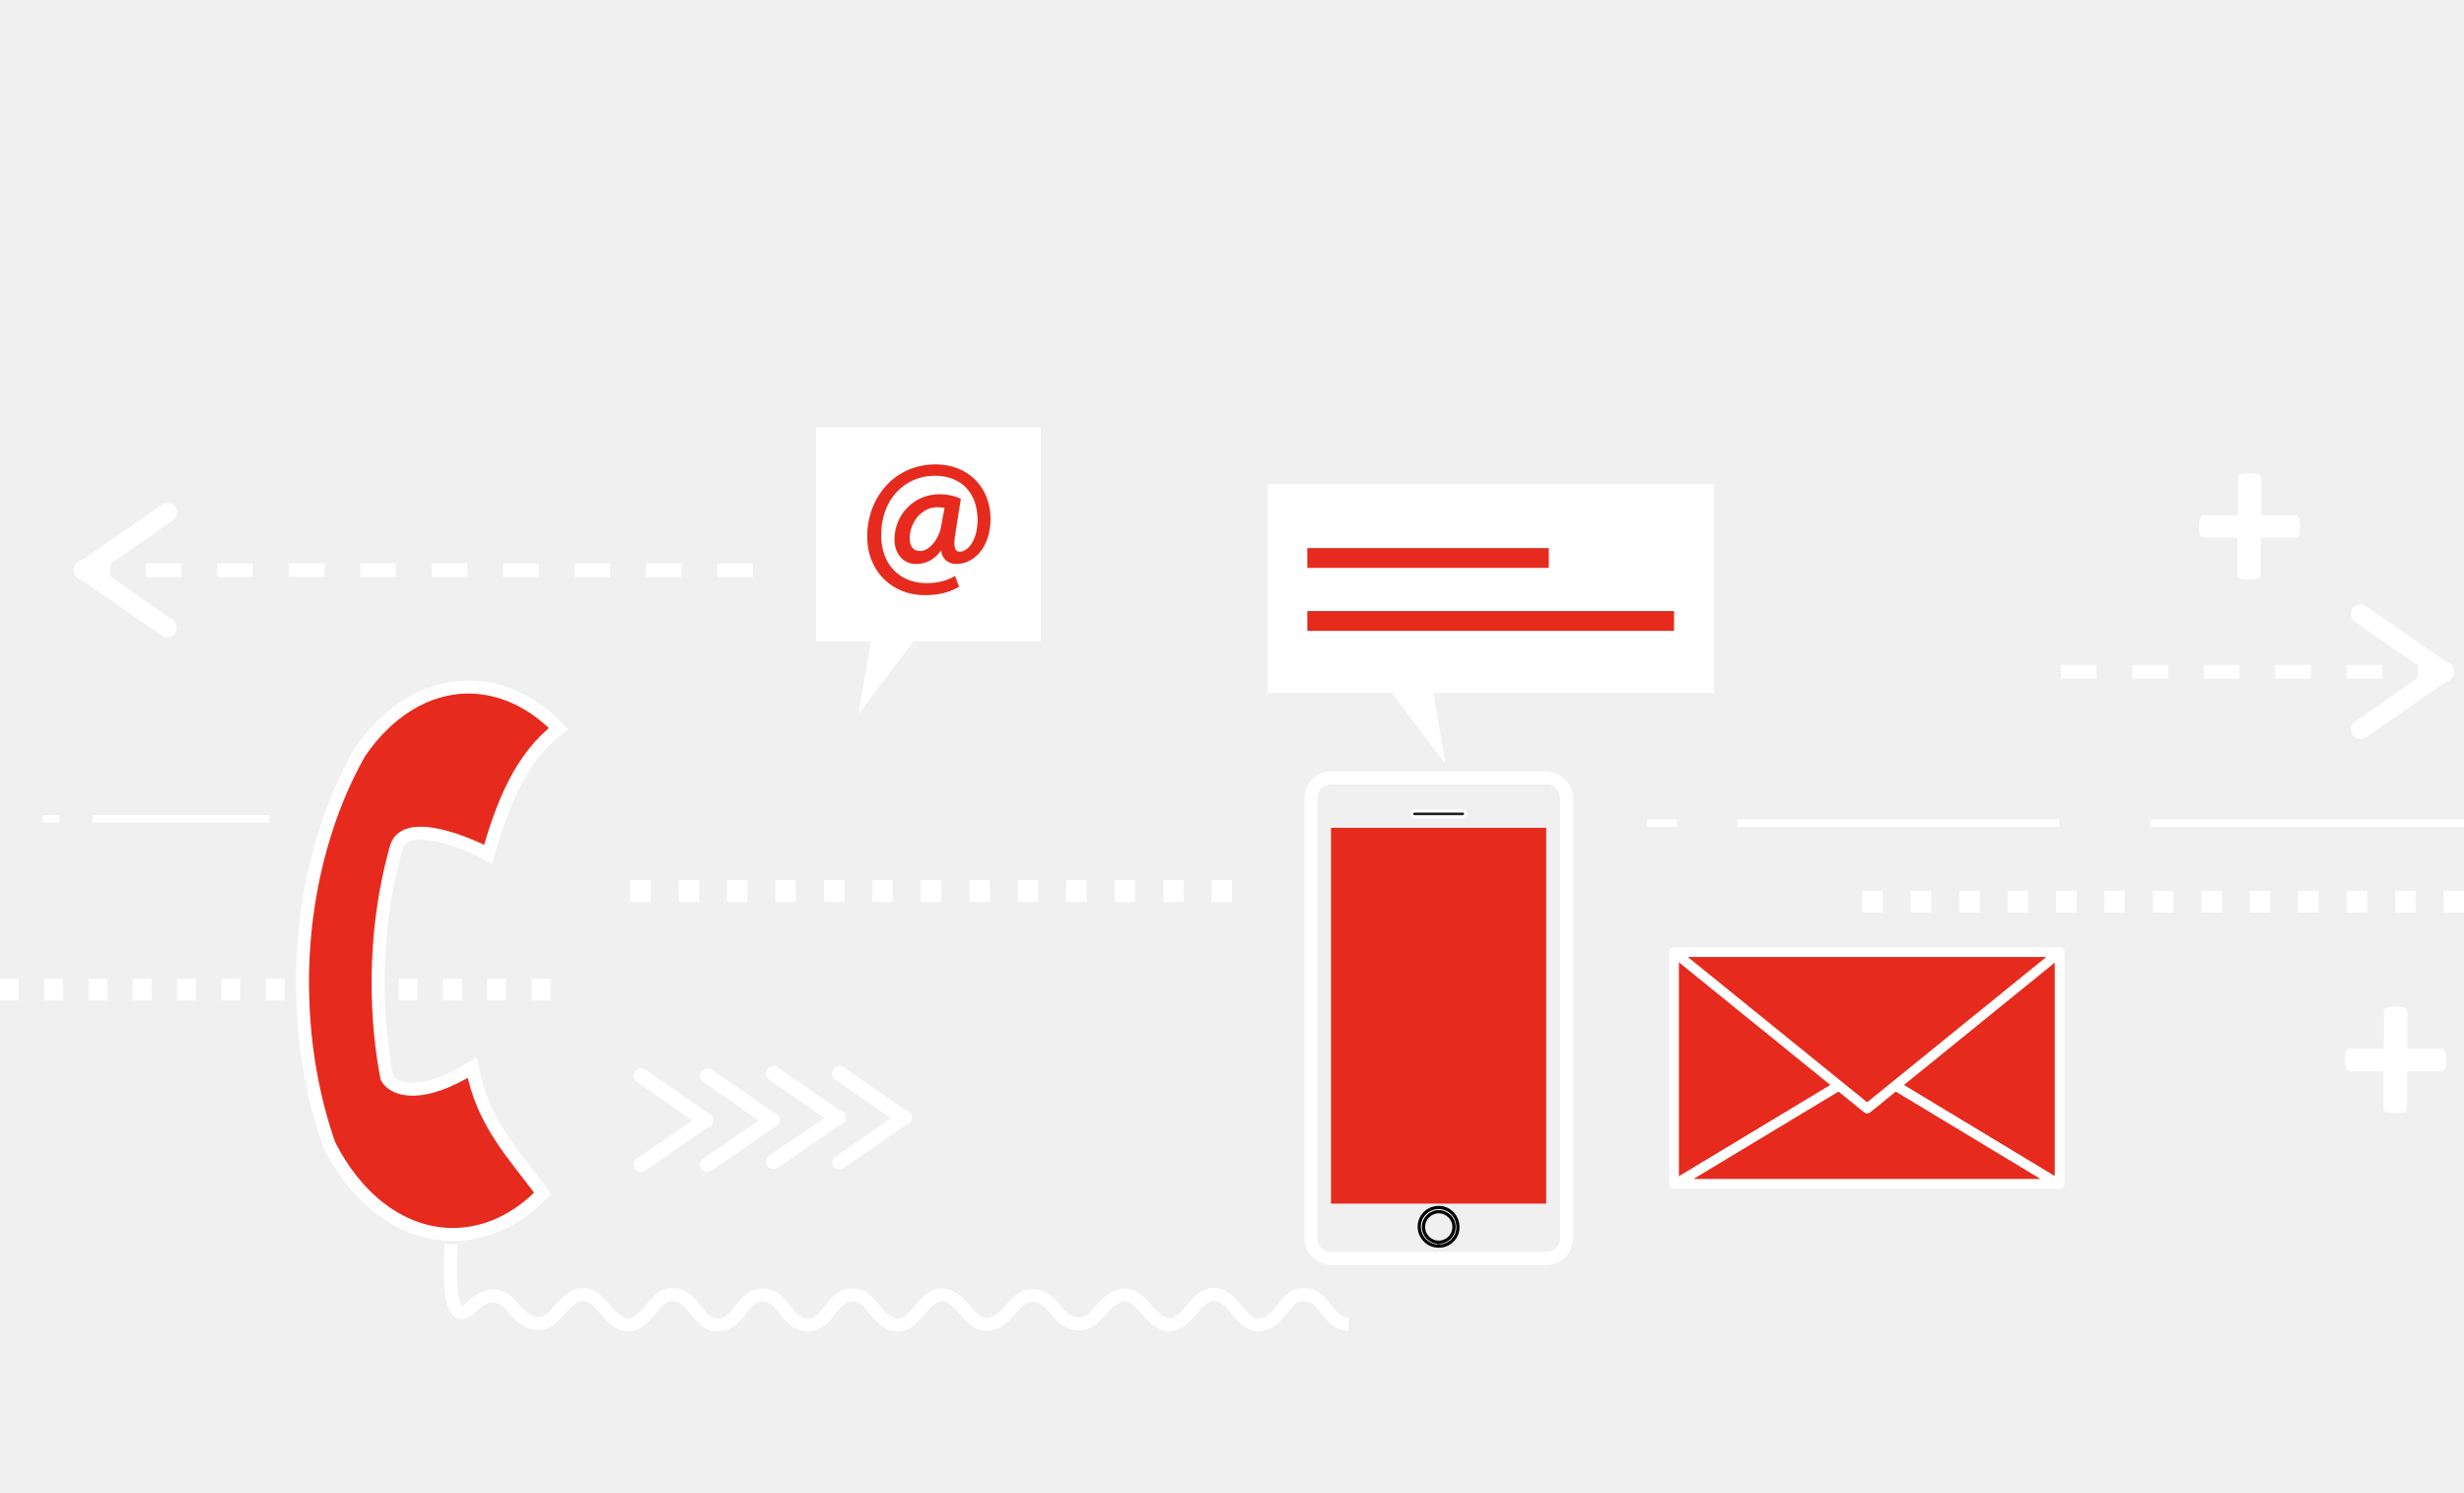
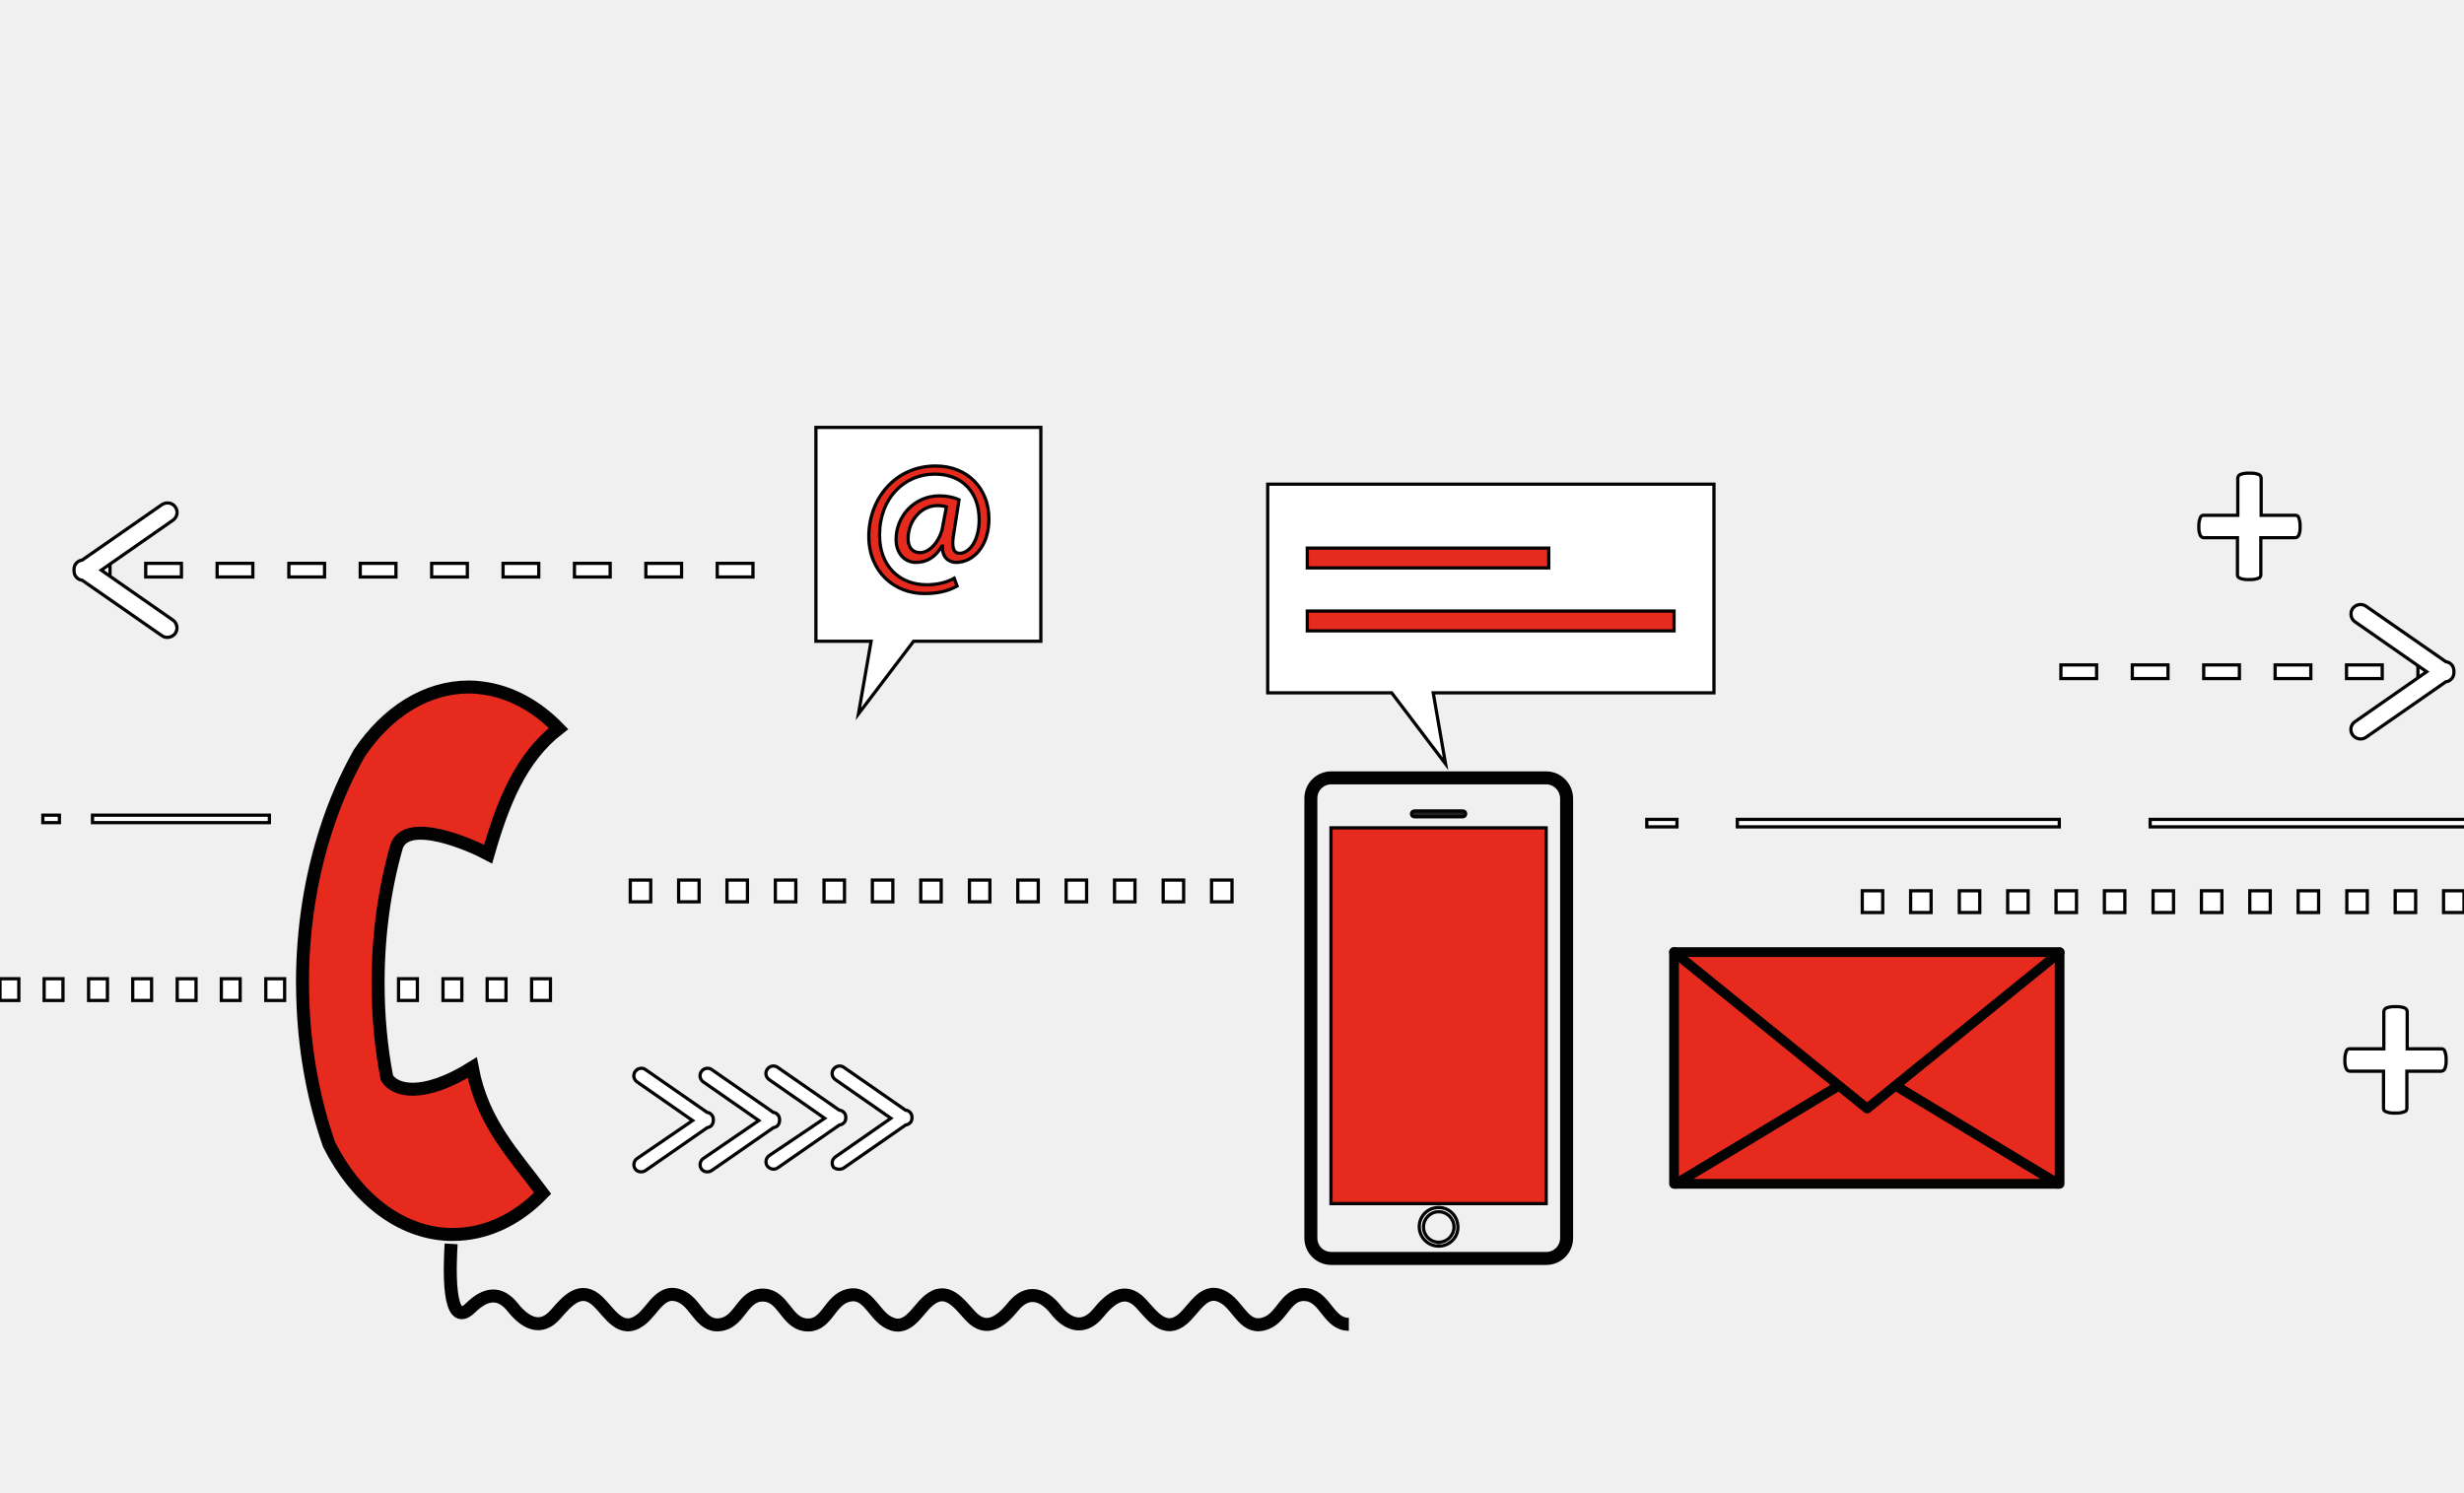
<svg xmlns="http://www.w3.org/2000/svg" version="1.1" id="Illustration_1_" x="0px" y="0px" viewBox="0 0 759.2 460" style="enable-background:new 0 0 759.2 460;" xml:space="preserve">
  <style type="text/css">
	.st0{fill:none;}
- 	.st1{fill:none;stroke:#FFFFFF;stroke-width:4;stroke-miterlimit:10;}
- 	.st2{fill:#FFFFFF;}
- 	.st3{fill:#FFFFFF;stroke:#000000;}
- 	.st4{fill:#E62B1E;}
- 	.st5{fill:#231F20;stroke:#FFFFFF;stroke-miterlimit:10;}
- 	.st6{fill:#E62B1E;stroke:#FFFFFF;stroke-width:3;stroke-linecap:square;stroke-linejoin:round;stroke-miterlimit:10;}
- 	.st7{fill:#E62B1E;stroke:#E62B1E;}
- 	.st8{fill:#E62B1E;stroke:#FFFFFF;stroke-width:4;stroke-miterlimit:10;}
+ 	.st1{fill:none;stroke:#020202;stroke-width:4;stroke-miterlimit:10;}
+ 	.st2{fill:#FFFFFF;stroke:#020202;stroke-miterlimit:10;}
+ 	.st3{fill:#FFFFFF;stroke:#020202;}
+ 	.st4{fill:#E62B1E;stroke:#020202;stroke-miterlimit:10;}
+ 	.st5{fill:#231F20;stroke:#020202;stroke-miterlimit:10;}
+ 	.st6{fill:#E62B1E;stroke:#020202;stroke-width:3;stroke-linecap:square;stroke-linejoin:round;stroke-miterlimit:10;}
+ 	.st7{fill:#E62B1E;stroke:#020202;}
+ 	.st8{fill:#E62B1E;stroke:#020202;stroke-width:4;stroke-miterlimit:10;}
</style>
  <rect x="98.7" y="-10" class="st0" width="590" height="589" />
  <g>
    <g>
      <path class="st1" d="M139,383.3c-0.4,6.7-1.3,26.9,6,19.7c4.7-4.6,9.1-5.1,13.1,0c3.7,4.6,8.5,7.3,13.1,2c3.5-4,7.7-9.1,13.1-3.9    c3.6,3.5,7,10.1,13,5.7c4.1-3,6.4-10.4,12.9-7.1c4.7,2.4,6,10.1,12.7,8.3c5.4-1.5,6.2-9.3,12.5-8.9c5.9,0.3,6.8,8.1,12.4,9.1    c6.6,1.1,7.5-6.7,12.6-8.7c6.6-2.5,8.4,5,12.8,7.7c6.3,3.9,9.1-3.2,12.9-6.4c5.7-4.8,9.5,1.1,13,4.8c5,5.3,9.6,1.3,13.1-3    c4.3-5.3,9.3-3.9,13.1,1c3.8,4.9,8.8,6.3,13.1,1c3.5-4.3,8.1-8.3,13.1-3c3.5,3.8,7.4,9.6,13,4.8c3.8-3.3,6.7-10.3,12.9-6.4    c4.4,2.7,6.2,10.3,12.8,7.7c5.1-1.9,6.1-9.7,12.6-8.7c5.7,0.9,6.6,9.1,12.8,9.1" />
      <g>
        <rect x="28.5" y="251.2" class="st2" width="54.5" height="2.3" />
        <rect x="13.2" y="251.2" class="st2" width="5.1" height="2.3" />
      </g>
      <g>
        <rect x="752.9" y="274.5" class="st2" width="6.3" height="6.7" />
        <rect x="738" y="274.5" class="st2" width="6.3" height="6.7" />
        <rect x="723.1" y="274.5" class="st2" width="6.3" height="6.7" />
        <rect x="708.1" y="274.5" class="st2" width="6.3" height="6.7" />
        <rect x="693.2" y="274.5" class="st2" width="6.3" height="6.7" />
        <rect x="678.3" y="274.5" class="st2" width="6.3" height="6.7" />
        <rect x="663.4" y="274.5" class="st2" width="6.3" height="6.7" />
        <rect x="648.4" y="274.5" class="st2" width="6.3" height="6.7" />
        <rect x="633.5" y="274.5" class="st2" width="6.3" height="6.7" />
        <rect x="618.6" y="274.5" class="st2" width="6.3" height="6.7" />
        <rect x="603.7" y="274.5" class="st2" width="6.3" height="6.7" />
        <rect x="588.7" y="274.5" class="st2" width="6.3" height="6.7" />
        <rect x="573.8" y="274.5" class="st2" width="6.3" height="6.7" />
      </g>
      <g>
        <rect x="373.3" y="271.2" class="st2" width="6.3" height="6.7" />
        <rect x="358.4" y="271.2" class="st2" width="6.3" height="6.7" />
        <rect x="343.4" y="271.2" class="st2" width="6.3" height="6.7" />
        <rect x="328.5" y="271.2" class="st2" width="6.3" height="6.7" />
        <rect x="313.6" y="271.2" class="st2" width="6.3" height="6.7" />
        <rect x="298.7" y="271.2" class="st2" width="6.3" height="6.7" />
        <rect x="283.7" y="271.2" class="st2" width="6.3" height="6.7" />
        <rect x="268.8" y="271.2" class="st2" width="6.3" height="6.7" />
        <rect x="253.9" y="271.2" class="st2" width="6.3" height="6.7" />
        <rect x="238.9" y="271.2" class="st2" width="6.3" height="6.7" />
        <rect x="224" y="271.2" class="st2" width="6.3" height="6.7" />
        <rect x="209.1" y="271.2" class="st2" width="6.3" height="6.7" />
        <rect x="194.2" y="271.2" class="st2" width="6.3" height="6.7" />
      </g>
      <g>
        <rect x="163.8" y="301.6" class="st2" width="5.8" height="6.7" />
        <rect x="150.1" y="301.6" class="st2" width="5.8" height="6.7" />
        <rect x="136.5" y="301.6" class="st2" width="5.8" height="6.7" />
        <rect x="122.8" y="301.6" class="st2" width="5.8" height="6.7" />
        <rect x="109.2" y="301.6" class="st2" width="5.8" height="6.7" />
        <rect x="95.5" y="301.6" class="st2" width="5.8" height="6.7" />
        <rect x="81.9" y="301.6" class="st2" width="5.8" height="6.7" />
        <rect x="68.2" y="301.6" class="st2" width="5.8" height="6.7" />
        <rect x="54.6" y="301.6" class="st2" width="5.8" height="6.7" />
        <rect x="40.9" y="301.6" class="st2" width="5.8" height="6.7" />
        <rect x="27.3" y="301.6" class="st2" width="5.8" height="6.7" />
        <rect x="13.6" y="301.6" class="st2" width="5.8" height="6.7" />
        <rect y="301.6" class="st2" width="5.8" height="6.7" />
      </g>
      <g>
-         <path class="st2" d="M753.7,326.7c0,0.6,0,1.2-0.1,1.6c-0.1,0.4-0.2,0.8-0.3,1c-0.1,0.3-0.3,0.4-0.5,0.6     c-0.2,0.1-0.4,0.2-0.6,0.2h-10.6v11.5c0,0.2-0.1,0.4-0.2,0.6c-0.1,0.2-0.3,0.3-0.6,0.4c-0.3,0.1-0.6,0.2-1.1,0.3     c-0.5,0.1-1,0.1-1.7,0.1c-0.7,0-1.2,0-1.7-0.1c-0.5-0.1-0.8-0.2-1.1-0.3c-0.3-0.1-0.5-0.3-0.6-0.4c-0.1-0.2-0.2-0.4-0.2-0.6     v-11.5H724c-0.2,0-0.4-0.1-0.6-0.2c-0.2-0.1-0.3-0.3-0.5-0.6c-0.1-0.3-0.2-0.6-0.3-1c-0.1-0.4-0.1-1-0.1-1.6c0-0.6,0-1.1,0.1-1.6     c0.1-0.4,0.2-0.8,0.3-1.1c0.1-0.3,0.3-0.4,0.4-0.6c0.2-0.1,0.3-0.2,0.5-0.2h10.7v-11.5c0-0.2,0.1-0.4,0.2-0.6     c0.1-0.2,0.3-0.3,0.6-0.5c0.3-0.1,0.6-0.2,1.1-0.3c0.5-0.1,1-0.1,1.7-0.1c0.7,0,1.2,0,1.7,0.1c0.5,0.1,0.8,0.2,1.1,0.3     c0.3,0.1,0.5,0.3,0.6,0.5c0.1,0.2,0.2,0.4,0.2,0.6v11.5h10.7c0.2,0,0.4,0.1,0.5,0.2c0.2,0.1,0.3,0.3,0.4,0.6     c0.1,0.3,0.2,0.6,0.3,1.1C753.7,325.6,753.7,326.1,753.7,326.7z" />
+         <path class="st2" d="M753.7,326.7c0,0.6,0,1.2-0.1,1.6s-0.2,0.8-0.3,1c-0.1,0.3-0.3,0.4-0.5,0.6c-0.2,0.1-0.4,0.2-0.6,0.2h-10.6     v11.5c0,0.2-0.1,0.4-0.2,0.6c-0.1,0.2-0.3,0.3-0.6,0.4s-0.6,0.2-1.1,0.3c-0.5,0.1-1,0.1-1.7,0.1s-1.2,0-1.7-0.1s-0.8-0.2-1.1-0.3     c-0.3-0.1-0.5-0.3-0.6-0.4c-0.1-0.2-0.2-0.4-0.2-0.6v-11.5H724c-0.2,0-0.4-0.1-0.6-0.2c-0.2-0.1-0.3-0.3-0.5-0.6     c-0.1-0.3-0.2-0.6-0.3-1s-0.1-1-0.1-1.6s0-1.1,0.1-1.6c0.1-0.4,0.2-0.8,0.3-1.1c0.1-0.3,0.3-0.4,0.4-0.6c0.2-0.1,0.3-0.2,0.5-0.2     h10.7v-11.5c0-0.2,0.1-0.4,0.2-0.6c0.1-0.2,0.3-0.3,0.6-0.5c0.3-0.1,0.6-0.2,1.1-0.3c0.5-0.1,1-0.1,1.7-0.1s1.2,0,1.7,0.1     s0.8,0.2,1.1,0.3c0.3,0.1,0.5,0.3,0.6,0.5s0.2,0.4,0.2,0.6v11.5h10.7c0.2,0,0.4,0.1,0.5,0.2c0.2,0.1,0.3,0.3,0.4,0.6     c0.1,0.3,0.2,0.6,0.3,1.1S753.7,326.1,753.7,326.7z" />
      </g>
      <g>
-         <path class="st2" d="M708.7,162.3c0,0.6,0,1.2-0.1,1.6c-0.1,0.4-0.2,0.8-0.3,1c-0.1,0.3-0.3,0.4-0.5,0.6     c-0.2,0.1-0.4,0.2-0.6,0.2h-10.6v11.5c0,0.2-0.1,0.4-0.2,0.6c-0.1,0.2-0.3,0.3-0.6,0.4c-0.3,0.1-0.6,0.2-1.1,0.3     c-0.5,0.1-1,0.1-1.7,0.1c-0.7,0-1.2,0-1.7-0.1c-0.5-0.1-0.8-0.2-1.1-0.3c-0.3-0.1-0.5-0.3-0.6-0.4c-0.1-0.2-0.2-0.4-0.2-0.6     v-11.5H679c-0.2,0-0.4-0.1-0.6-0.2c-0.2-0.1-0.3-0.3-0.5-0.6c-0.1-0.3-0.2-0.6-0.3-1c-0.1-0.4-0.1-1-0.1-1.6c0-0.6,0-1.1,0.1-1.6     c0.1-0.4,0.2-0.8,0.3-1.1c0.1-0.3,0.3-0.5,0.4-0.6c0.2-0.1,0.3-0.2,0.5-0.2h10.7v-11.5c0-0.2,0.1-0.4,0.2-0.6     c0.1-0.2,0.3-0.4,0.6-0.5c0.3-0.1,0.6-0.2,1.1-0.3c0.5-0.1,1-0.1,1.7-0.1c0.7,0,1.2,0,1.7,0.1c0.5,0.1,0.8,0.2,1.1,0.3     c0.3,0.1,0.5,0.3,0.6,0.5c0.1,0.2,0.2,0.4,0.2,0.6v11.5h10.7c0.2,0,0.4,0.1,0.5,0.2c0.2,0.1,0.3,0.3,0.4,0.6     c0.1,0.3,0.2,0.6,0.3,1.1C708.7,161.1,708.7,161.6,708.7,162.3z" />
+         <path class="st2" d="M708.7,162.3c0,0.6,0,1.2-0.1,1.6c-0.1,0.4-0.2,0.8-0.3,1c-0.1,0.3-0.3,0.4-0.5,0.6     c-0.2,0.1-0.4,0.2-0.6,0.2h-10.6v11.5c0,0.2-0.1,0.4-0.2,0.6c-0.1,0.2-0.3,0.3-0.6,0.4c-0.3,0.1-0.6,0.2-1.1,0.3s-1,0.1-1.7,0.1     s-1.2,0-1.7-0.1s-0.8-0.2-1.1-0.3s-0.5-0.3-0.6-0.4c-0.1-0.2-0.2-0.4-0.2-0.6v-11.5H679c-0.2,0-0.4-0.1-0.6-0.2     c-0.2-0.1-0.3-0.3-0.5-0.6c-0.1-0.3-0.2-0.6-0.3-1s-0.1-1-0.1-1.6s0-1.1,0.1-1.6c0.1-0.4,0.2-0.8,0.3-1.1s0.3-0.5,0.4-0.6     c0.2-0.1,0.3-0.2,0.5-0.2h10.7v-11.5c0-0.2,0.1-0.4,0.2-0.6c0.1-0.2,0.3-0.4,0.6-0.5s0.6-0.2,1.1-0.3s1-0.1,1.7-0.1     s1.2,0,1.7,0.1s0.8,0.2,1.1,0.3s0.5,0.3,0.6,0.5s0.2,0.4,0.2,0.6v11.5h10.7c0.2,0,0.4,0.1,0.5,0.2c0.2,0.1,0.3,0.3,0.4,0.6     c0.1,0.3,0.2,0.6,0.3,1.1C708.7,161.1,708.7,161.6,708.7,162.3z" />
      </g>
      <g>
        <g>
          <rect x="28.3" y="173.6" class="st2" width="5.6" height="4.2" />
          <rect x="89" y="173.6" class="st2" width="11" height="4.2" />
          <rect x="66.9" y="173.6" class="st2" width="11" height="4.2" />
          <rect x="44.9" y="173.6" class="st2" width="11" height="4.2" />
          <rect x="111" y="173.6" class="st2" width="11" height="4.2" />
          <rect x="221" y="173.6" class="st2" width="11" height="4.2" />
          <rect x="133" y="173.6" class="st2" width="11" height="4.2" />
          <rect x="177" y="173.6" class="st2" width="11" height="4.2" />
          <rect x="199" y="173.6" class="st2" width="11" height="4.2" />
          <rect x="155" y="173.6" class="st2" width="11" height="4.2" />
        </g>
        <g>
          <g>
            <path class="st2" d="M49.9,155.5l-24.6,17.1c-0.8,0.1-1.5,0.5-2,1.2c-0.4,0.6-0.5,1.2-0.5,1.9c0,0.6,0.1,1.3,0.5,1.9       c0.5,0.7,1.2,1.1,2,1.2l24.6,17.1c1.3,0.9,3.1,0.6,4.1-0.7c0.9-1.3,0.6-3.2-0.7-4.1l-22.1-15.4l22.1-15.4       c1.3-0.9,1.7-2.7,0.7-4.1C53.1,154.9,51.3,154.6,49.9,155.5z" />
          </g>
        </g>
      </g>
      <g>
        <g>
          <rect x="745" y="204.9" class="st2" width="5.6" height="4.2" />
          <rect x="679" y="204.9" class="st2" width="11" height="4.2" />
          <rect x="701" y="204.9" class="st2" width="11" height="4.2" />
          <rect x="723" y="204.9" class="st2" width="11" height="4.2" />
          <rect x="657" y="204.9" class="st2" width="11" height="4.2" />
          <rect x="635" y="204.9" class="st2" width="11" height="4.2" />
        </g>
        <g>
          <g>
            <path class="st2" d="M729,227.2l24.6-17.1c0.8-0.1,1.5-0.5,2-1.2c0.4-0.6,0.5-1.2,0.5-1.9c0-0.6-0.1-1.3-0.5-1.9       c-0.5-0.7-1.2-1.1-2-1.2L729,186.8c-1.3-0.9-3.1-0.6-4.1,0.7c-0.9,1.3-0.6,3.2,0.7,4.1l22.1,15.4l-22.1,15.4       c-1.3,0.9-1.7,2.7-0.7,4.1C725.9,227.8,727.7,228.1,729,227.2z" />
          </g>
        </g>
      </g>
      <g>
        <g>
-           <path class="st2" d="M260,359.9l19-13.2c0.6-0.1,1.2-0.4,1.6-0.9c0.3-0.4,0.4-0.9,0.4-1.4c0-0.5-0.1-1-0.4-1.4      c-0.4-0.5-0.9-0.9-1.6-0.9l-19-13.2c-1-0.7-2.4-0.5-3.2,0.6c-0.7,1-0.5,2.4,0.6,3.2l17.1,11.9l-17.1,11.9      c-1,0.7-1.3,2.1-0.6,3.2C257.5,360.3,259,360.6,260,359.9z" />
+           <path class="st2" d="M260,359.9l19-13.2c0.6-0.1,1.2-0.4,1.6-0.9c0.3-0.4,0.4-0.9,0.4-1.4s-0.1-1-0.4-1.4      c-0.4-0.5-0.9-0.9-1.6-0.9l-19-13.2c-1-0.7-2.4-0.5-3.2,0.6c-0.7,1-0.5,2.4,0.6,3.2l17.1,11.9l-17.1,11.9      c-1,0.7-1.3,2.1-0.6,3.2C257.5,360.3,259,360.6,260,359.9z" />
        </g>
        <g>
-           <path class="st2" d="M239.6,359.9l19-13.2c0.6-0.1,1.2-0.4,1.6-0.9c0.3-0.4,0.4-0.9,0.4-1.4c0-0.5-0.1-1-0.4-1.4      c-0.4-0.5-1-0.9-1.6-0.9l-19-13.2c-1-0.7-2.4-0.5-3.2,0.6c-0.7,1-0.5,2.4,0.6,3.2l17.1,11.9L237,356.1c-1,0.7-1.3,2.1-0.6,3.2      C237.2,360.3,238.6,360.6,239.6,359.9z" />
+           <path class="st2" d="M239.6,359.9l19-13.2c0.6-0.1,1.2-0.4,1.6-0.9c0.3-0.4,0.4-0.9,0.4-1.4s-0.1-1-0.4-1.4      c-0.4-0.5-1-0.9-1.6-0.9l-19-13.2c-1-0.7-2.4-0.5-3.2,0.6c-0.7,1-0.5,2.4,0.6,3.2l17.1,11.9L237,356.1c-1,0.7-1.3,2.1-0.6,3.2      C237.2,360.3,238.6,360.6,239.6,359.9z" />
        </g>
        <g>
-           <path class="st2" d="M219.3,360.7l19-13.2c0.6-0.1,1.2-0.4,1.5-0.9c0.3-0.4,0.4-1,0.4-1.5c0-0.5-0.1-1-0.4-1.4      c-0.4-0.5-0.9-0.9-1.5-0.9l-19-13.2c-1-0.7-2.4-0.5-3.2,0.6c-0.7,1-0.5,2.4,0.6,3.2l17.1,11.9L216.7,357c-1,0.7-1.3,2.1-0.6,3.2      C216.8,361.2,218.2,361.4,219.3,360.7z" />
+           <path class="st2" d="M219.3,360.7l19-13.2c0.6-0.1,1.2-0.4,1.5-0.9c0.3-0.4,0.4-1,0.4-1.5s-0.1-1-0.4-1.4      c-0.4-0.5-0.9-0.9-1.5-0.9l-19-13.2c-1-0.7-2.4-0.5-3.2,0.6c-0.7,1-0.5,2.4,0.6,3.2l17.1,11.9L216.7,357c-1,0.7-1.3,2.1-0.6,3.2      C216.8,361.2,218.2,361.4,219.3,360.7z" />
        </g>
        <g>
-           <path class="st2" d="M198.9,360.7l19-13.2c0.6-0.1,1.2-0.4,1.5-0.9c0.3-0.4,0.4-1,0.4-1.5c0-0.5-0.1-1-0.4-1.4      c-0.4-0.5-0.9-0.9-1.5-0.9l-19-13.2c-1-0.7-2.4-0.5-3.2,0.6c-0.7,1-0.5,2.4,0.6,3.2l17.1,11.9L196.3,357c-1,0.7-1.3,2.1-0.6,3.2      C196.4,361.2,197.9,361.4,198.9,360.7z" />
+           <path class="st2" d="M198.9,360.7l19-13.2c0.6-0.1,1.2-0.4,1.5-0.9c0.3-0.4,0.4-1,0.4-1.5s-0.1-1-0.4-1.4      c-0.4-0.5-0.9-0.9-1.5-0.9l-19-13.2c-1-0.7-2.4-0.5-3.2,0.6c-0.7,1-0.5,2.4,0.6,3.2l17.1,11.9L196.3,357c-1,0.7-1.3,2.1-0.6,3.2      C196.4,361.2,197.9,361.4,198.9,360.7z" />
        </g>
      </g>
      <g>
        <path class="st1" d="M476.4,239.7h-33.2h-33c-3.5,0-6.3,2.8-6.3,6.3v135.5c0,3.5,2.8,6.3,6.3,6.3h33h33.2c3.5,0,6.3-2.8,6.3-6.3     V246.1C482.7,242.6,479.9,239.7,476.4,239.7z" />
-         <path class="st3" d="M443.3,384L443.3,384c-3.3,0-6-2.7-6-6c0-3.3,2.7-5.9,6-5.9h0c3.3,0,5.9,2.7,5.9,6     C449.3,381.3,446.6,384,443.3,384z M443.3,373.4c-2.6,0-4.7,2.1-4.7,4.7c0,2.6,2.1,4.7,4.7,4.7l0,0.6v-0.6c2.6,0,4.7-2.1,4.7-4.7     C448,375.5,445.9,373.4,443.3,373.4z" />
+         <path class="st3" d="M443.3,384L443.3,384c-3.3,0-6-2.7-6-6s2.7-5.9,6-5.9l0,0c3.3,0,5.9,2.7,5.9,6     C449.3,381.3,446.6,384,443.3,384z M443.3,373.4c-2.6,0-4.7,2.1-4.7,4.7s2.1,4.7,4.7,4.7v0.6v-0.6c2.6,0,4.7-2.1,4.7-4.7     S445.9,373.4,443.3,373.4z" />
        <rect x="410.1" y="255.1" class="st4" width="66.3" height="115.8" />
        <path class="st5" d="M451.6,250.8c0,0.5-0.4,0.9-0.9,0.9h-14.9c-0.5,0-0.9-0.4-0.9-0.9l0,0c0-0.5,0.4-0.9,0.9-0.9h14.9     C451.3,249.9,451.6,250.3,451.6,250.8L451.6,250.8z" />
      </g>
      <g>
        <polygon class="st6" points="634.1,364.8 634.6,364.8 634.6,293.5 575.3,329.3    " />
        <polygon class="st6" points="515.8,293.4 515.8,364.8 516.4,364.8 575.3,329.3    " />
        <polygon class="st6" points="575.3,329.3 516.4,364.8 634.1,364.8    " />
        <polygon class="st6" points="634.6,293.5 634.6,293.4 515.8,293.4 515.8,293.4 575.3,341.6    " />
      </g>
      <g>
        <polygon class="st2" points="320.7,131.7 251.4,131.7 251.4,197.6 268.4,197.6 264.5,220 281.5,197.6 320.7,197.6    " />
        <path class="st7" d="M295.5,154c-1.5-0.7-3.6-1.2-6-1.2c-7.9,0-13.4,6.4-13.4,13.4c0,4.5,2.8,7.1,6.1,7.1c3.4,0,6-1.6,8-5h0.2     c-0.2,3.4,1.9,5,4.2,5c5.3,0,10.1-5,10.1-13.4c0-9.4-6.6-16.3-16.4-16.3c-12.5,0-20.6,10.1-20.6,21.7c0,10.9,7.9,17.6,17.1,17.6     c3.8,0,7-0.6,10.1-2.3l-0.9-2.4c-2.3,1.3-5.3,2-8.5,2c-8.4,0-14.5-5.8-14.5-15.3c0-11.5,7.7-18.8,17-18.8     c8.8,0,13.7,5.9,13.7,14.1c0,6.6-3.2,10.4-6.1,10.3c-1.9-0.1-2.5-2-1.7-6.3L295.5,154z M290.4,162.6c-0.6,3.5-3.6,7.7-6.9,7.7     c-2.5,0-3.7-1.8-3.7-4.3c0-5.5,4-10.2,9-10.2c1.3,0,2.3,0.2,2.8,0.4L290.4,162.6z" />
      </g>
      <g>
        <polygon class="st2" points="390.6,149.2 528.1,149.2 528.1,213.5 441.6,213.5 445.4,235.4 428.8,213.5 390.6,213.5    " />
        <g>
          <rect x="402.8" y="188.3" class="st4" width="113" height="6.1" />
          <rect x="402.8" y="168.9" class="st4" width="74.4" height="6.1" />
        </g>
      </g>
      <g>
        <path class="st8" d="M119.2,332.1c-1.8-9.3-2.7-19.1-2.7-29.2c0-14.9,2-29.1,5.7-42.1c3.3-9.1,23-0.4,28.2,2.4     c4.6-16,10.1-29.7,21.7-38.7c-6.7-6.9-14.8-11.4-23.5-12.5c-1.4-0.2-2.7-0.3-4.1-0.3c-13.3,0-25.3,7.8-33.8,20.4     c-4.1,7.3-7.6,15.3-10.3,23.8c-4.6,14.3-7.2,30.2-7.2,46.9c0,2.6,0.1,5.2,0.2,7.7c0.7,15,3.5,29.3,8,42.2     c8.2,16.3,21.6,27.1,36.9,27.7c0.4,0,0.8,0,1.3,0c10.3,0,19.9-4.7,27.6-12.7c-8.8-11.9-18.5-21.6-21.7-38.7     C130.1,338.6,121.5,336.1,119.2,332.1z" />
      </g>
      <g>
        <rect x="662.5" y="252.5" class="st2" width="99.2" height="2.3" />
        <rect x="535.3" y="252.5" class="st2" width="99.2" height="2.3" />
        <rect x="507.4" y="252.5" class="st2" width="9.3" height="2.3" />
      </g>
    </g>
  </g>
</svg>
